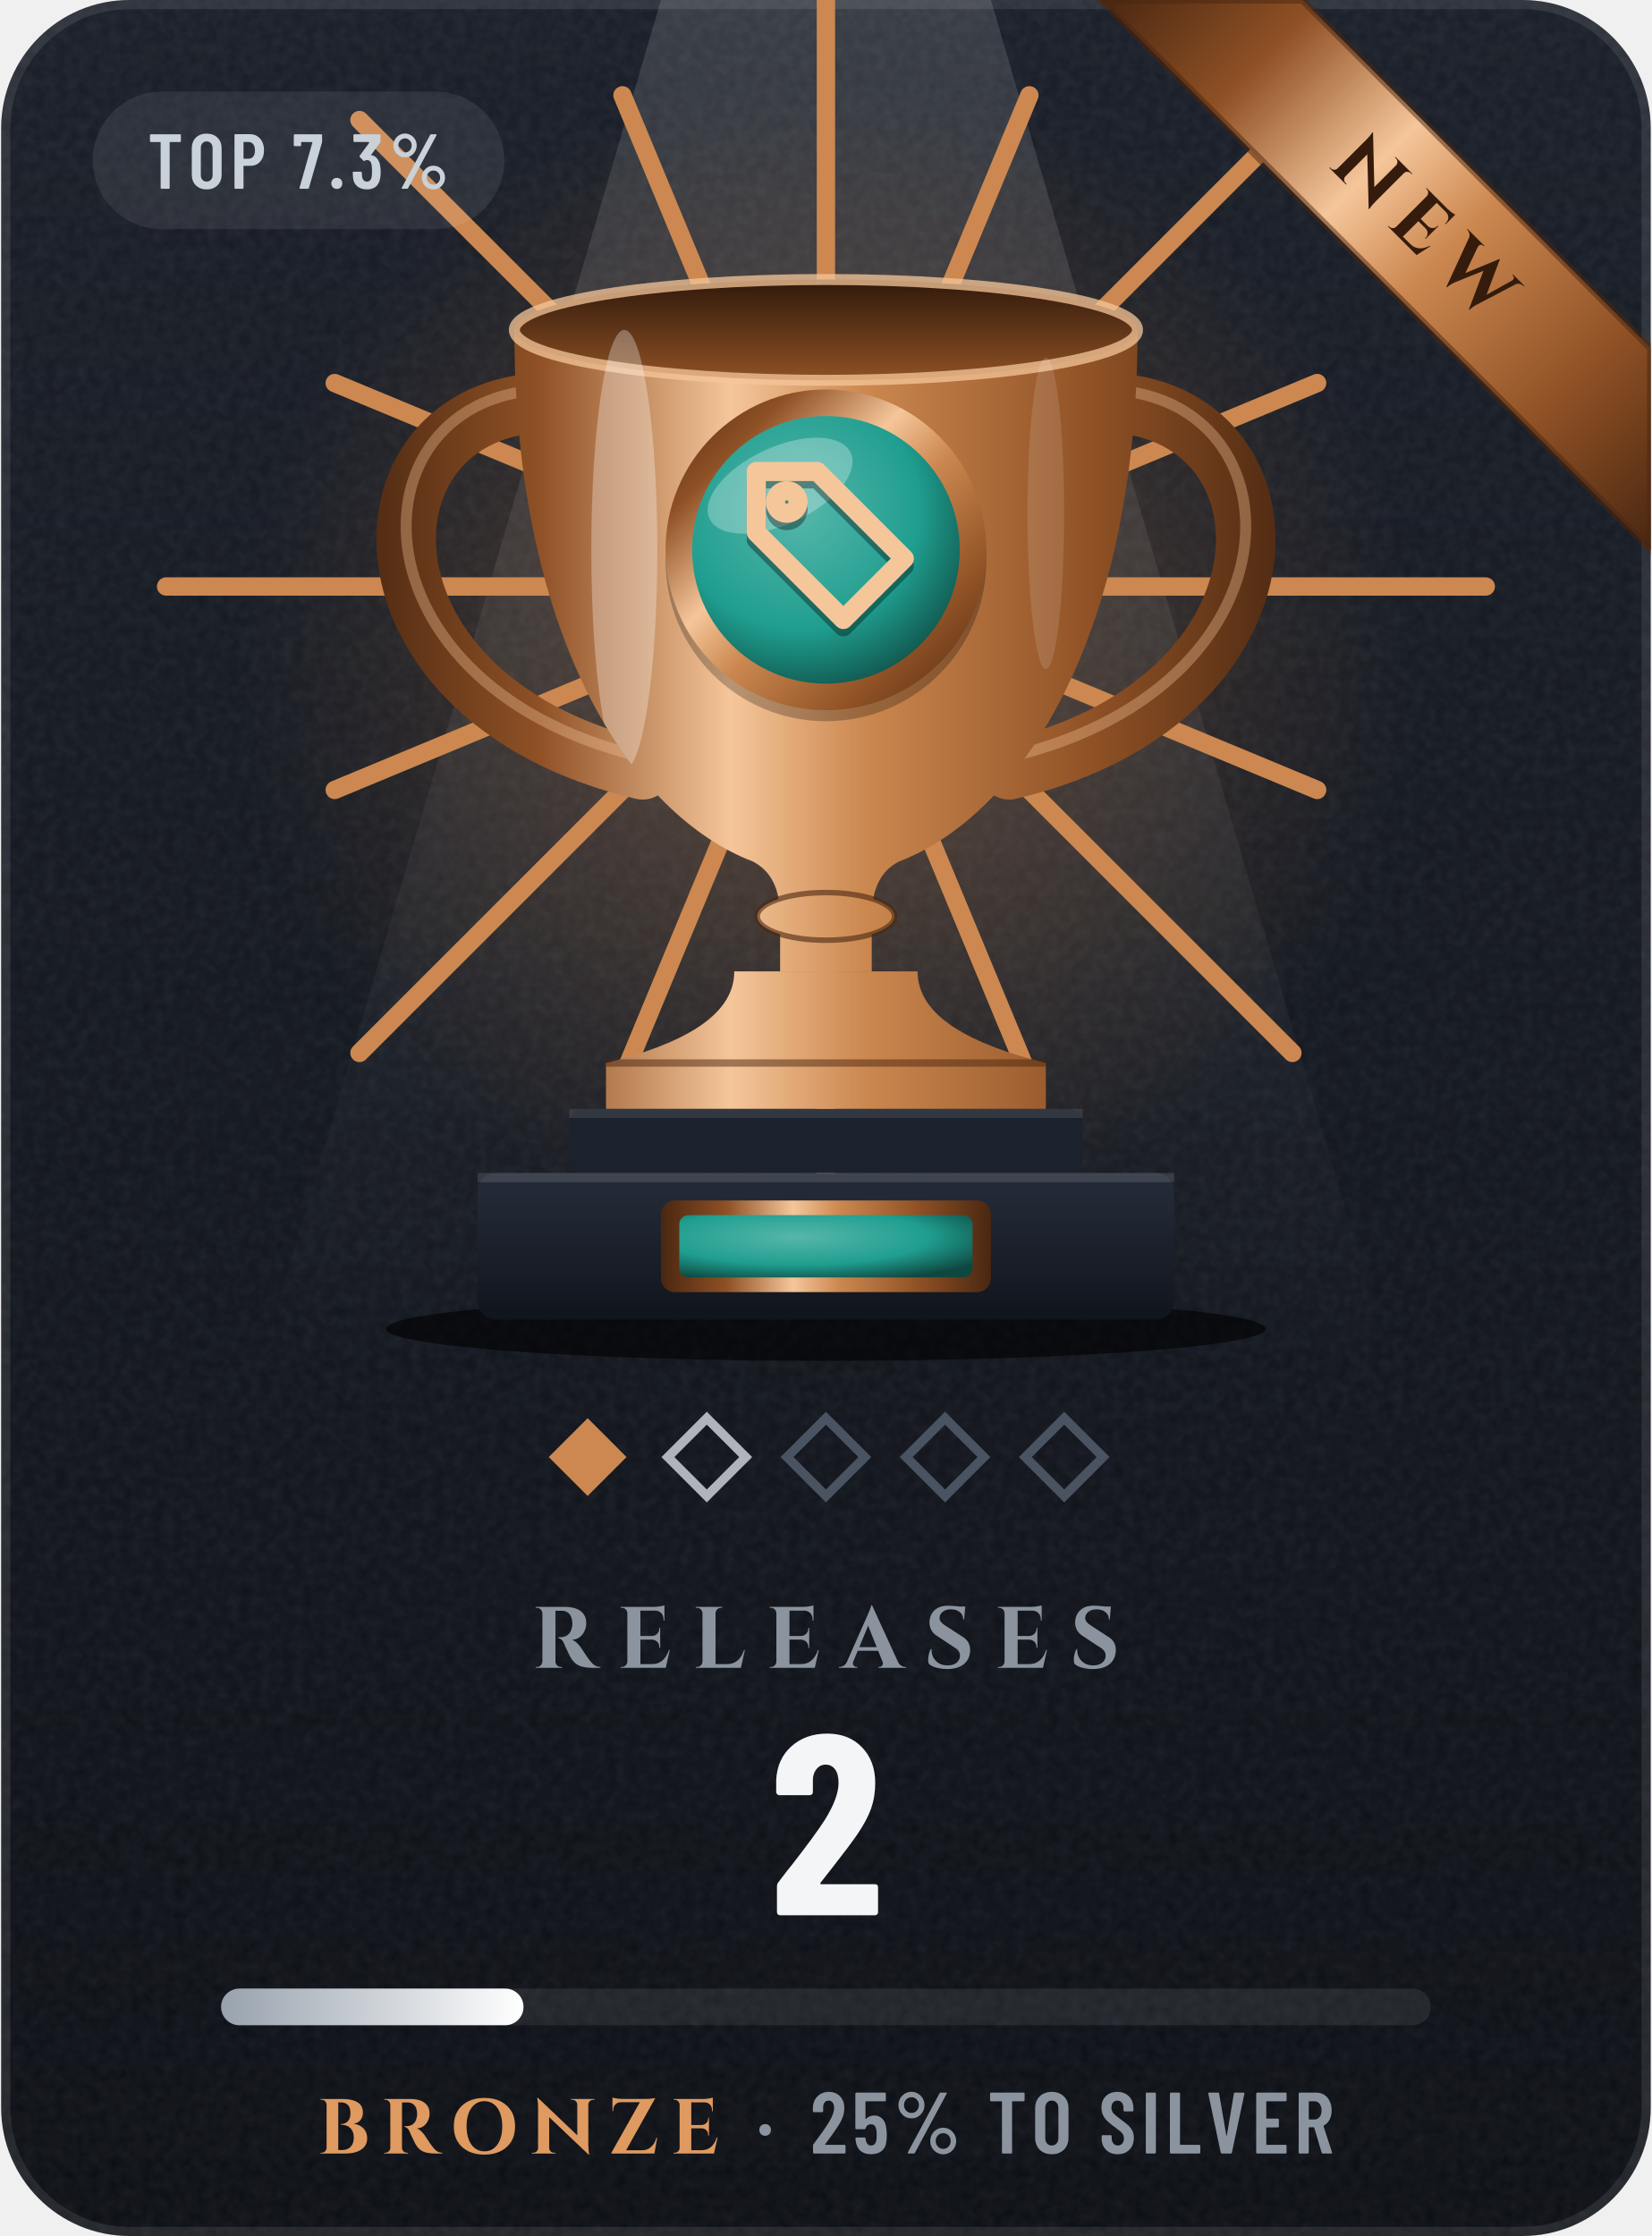
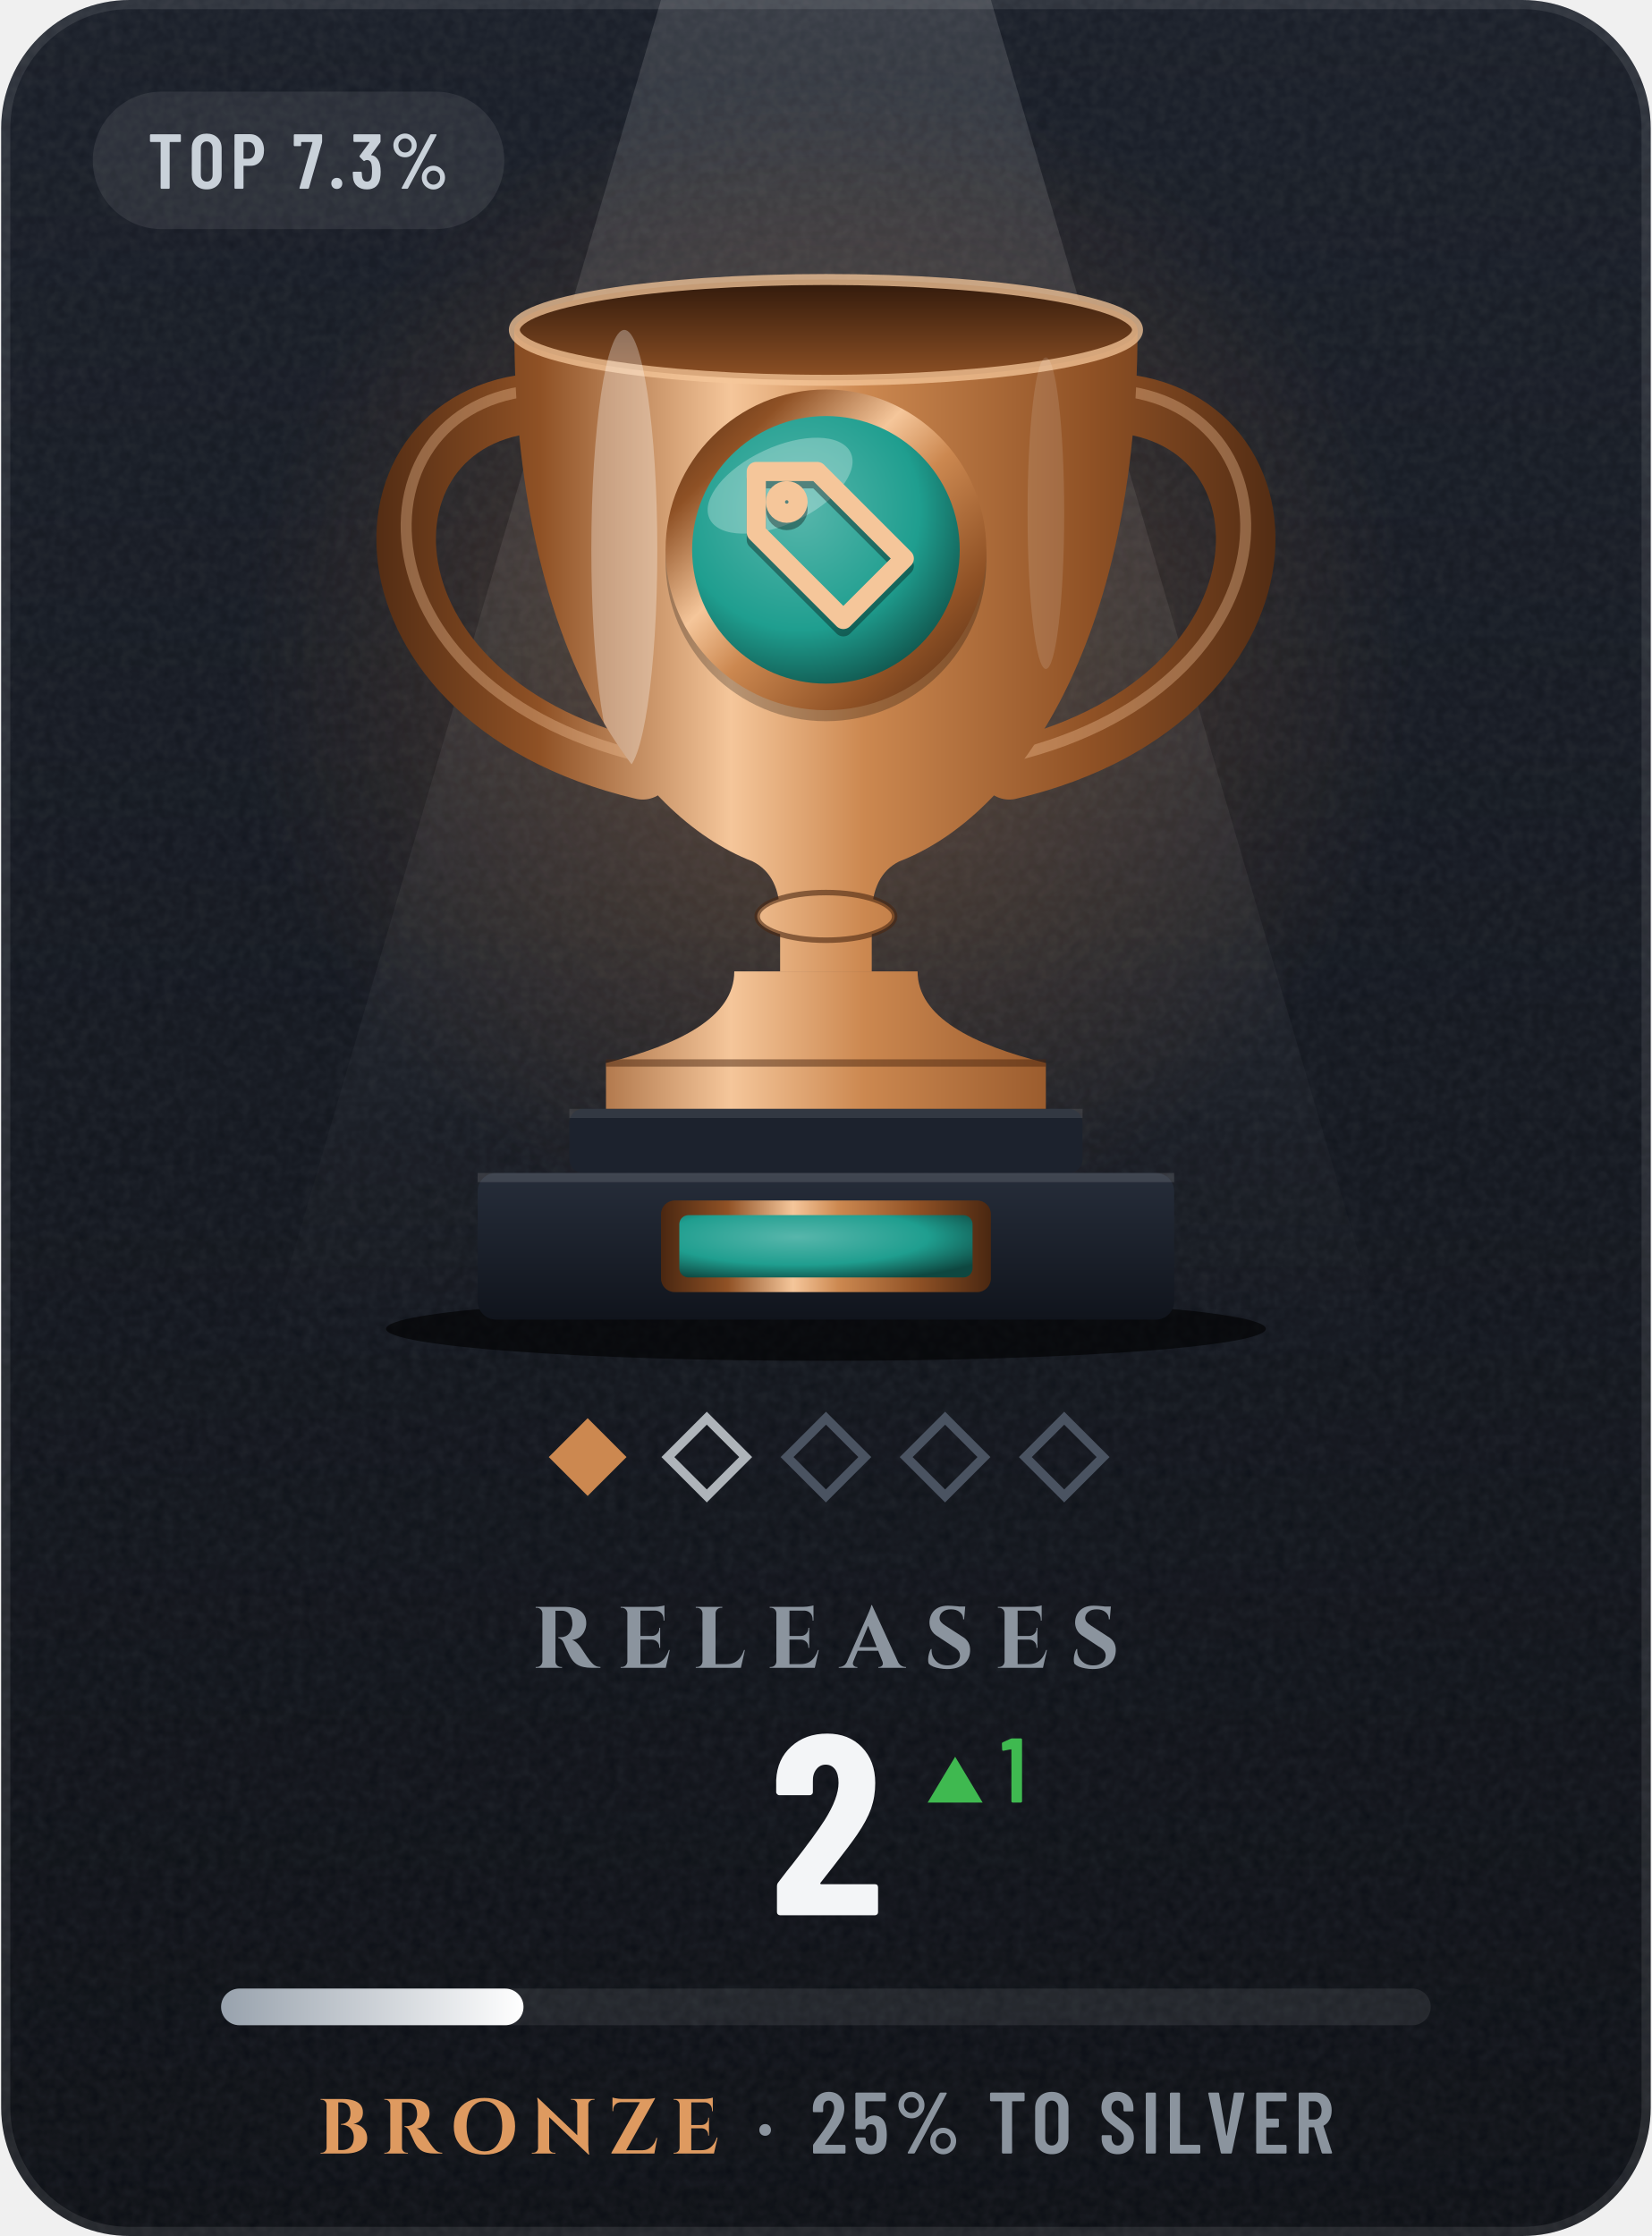
- <svg xmlns="http://www.w3.org/2000/svg" width="164" height="222" viewBox="0 0 180 244" role="img" aria-label="Releases trophy: Bronze, 2, 25% to Silver, top 7.3%, newly reached">
-   <style>@keyframes bu{0%{opacity:0;transform:scale(.4)}22%{opacity:.95}100%{opacity:0;transform:scale(1.3)}}.bu{transform-box:fill-box;transform-origin:center;animation:bu 1.9s ease-out .2s 1 both}@media (prefers-reduced-motion:reduce){.sp,.fl{animation:none}.sh,.bu{display:none}}</style>
+ <svg xmlns="http://www.w3.org/2000/svg" width="164" height="222" viewBox="0 0 180 244" role="img" aria-label="Releases trophy: Bronze, 2, 25% to Silver, top 7.3%, up 1 this week">
  <defs>
    <linearGradient id="bg" x1="0" y1="0" x2="0" y2="1">
      <stop offset="0" stop-color="#171C26" />
      <stop offset="1" stop-color="#0A0D13" />
    </linearGradient>
    <clipPath id="card">
      <rect width="180" height="244" rx="14" />
    </clipPath>
    <filter id="grain" x="0" y="0" width="100%" height="100%">
      <feTurbulence type="fractalNoise" baseFrequency=".85" numOctaves="2" stitchTiles="stitch" />
      <feColorMatrix values="0 0 0 0 1 0 0 0 0 1 0 0 0 0 1 0 0 0 .07 0" />
    </filter>
    <radialGradient id="glow" cx=".5" cy=".5" r=".5">
      <stop offset="0" stop-color="#CC8850" stop-opacity="0.34" />
      <stop offset="1" stop-color="#CC8850" stop-opacity="0" />
    </radialGradient>
    <linearGradient id="mh" x1="0" y1="0" x2="1" y2="0">
      <stop offset="0" stop-color="#4A2711" />
      <stop offset="0.2" stop-color="#8F5125" />
      <stop offset="0.4" stop-color="#F5C69A" />
      <stop offset="0.54" stop-color="#CC8850" />
      <stop offset="0.78" stop-color="#8F5125" />
      <stop offset="1" stop-color="#4A2711" />
    </linearGradient>
    <linearGradient id="md" x1="0" y1="0" x2="1" y2="1">
      <stop offset="0" stop-color="#4A2711" />
      <stop offset="0.2" stop-color="#8F5125" />
      <stop offset="0.4" stop-color="#F5C69A" />
      <stop offset="0.54" stop-color="#CC8850" />
      <stop offset="0.78" stop-color="#8F5125" />
      <stop offset="1" stop-color="#4A2711" />
    </linearGradient>
    <linearGradient id="mdr" x1="1" y1="1" x2="0" y2="0">
      <stop offset="0" stop-color="#4A2711" />
      <stop offset="0.2" stop-color="#8F5125" />
      <stop offset="0.4" stop-color="#F5C69A" />
      <stop offset="0.54" stop-color="#CC8850" />
      <stop offset="0.78" stop-color="#8F5125" />
      <stop offset="1" stop-color="#4A2711" />
    </linearGradient>
    <linearGradient id="dia" x1="0" y1="0" x2="1" y2="0">
      <stop offset="0" stop-color="#6CCBFF" />
      <stop offset=".5" stop-color="#C4B2FF" />
      <stop offset="1" stop-color="#F29BDD" />
    </linearGradient>
    <linearGradient id="pb" x1="0" y1="0" x2="1" y2="0">
      <stop offset="0" stop-color="#98A2AD" />
      <stop offset="1" stop-color="#FFFFFF" />
    </linearGradient>
    <linearGradient id="shg" x1="0" y1="0" x2="1" y2="0">
      <stop offset="0" stop-color="#FFFFFF" stop-opacity="0" />
      <stop offset=".5" stop-color="#FFFFFF" stop-opacity=".6" />
      <stop offset="1" stop-color="#FFFFFF" stop-opacity="0" />
    </linearGradient>
    <linearGradient id="mu" gradientUnits="userSpaceOnUse" x1="38" y1="0" x2="142" y2="0">
      <stop offset="0" stop-color="#4A2711" />
      <stop offset="0.2" stop-color="#8F5125" />
      <stop offset="0.4" stop-color="#F5C69A" />
      <stop offset="0.54" stop-color="#CC8850" />
      <stop offset="0.78" stop-color="#8F5125" />
      <stop offset="1" stop-color="#4A2711" />
    </linearGradient>
    <linearGradient id="cone" x1="0" y1="0" x2="0" y2="1">
      <stop offset="0" stop-color="#FFFFFF" stop-opacity=".13" />
      <stop offset="1" stop-color="#FFFFFF" stop-opacity="0" />
    </linearGradient>
    <linearGradient id="rim" x1="0" y1="0" x2="0" y2="1">
      <stop offset="0" stop-color="#30190B" />
      <stop offset="1" stop-color="#8F5125" />
    </linearGradient>
    <linearGradient id="pl" x1="0" y1="0" x2="0" y2="1">
      <stop offset="0" stop-color="#262D3A" />
      <stop offset="1" stop-color="#10141C" />
    </linearGradient>
    <radialGradient id="en" cx=".4" cy=".35" r=".75">
      <stop offset="0" stop-color="#57B6AB" />
      <stop offset=".6" stop-color="#1F9E8F" />
      <stop offset="1" stop-color="#0E4740" />
    </radialGradient>
    <clipPath id="cup">
      <path d="M56 36H124C124 70 111 89 98 94C96 95 95 97 95 100V106H85V100C85 97 84 95 82 94C69 89 56 70 56 36Z" />
      <path d="M80 106H100C100 111 106 114 114 116V121H66V116C74 114 80 111 80 106Z" />
    </clipPath>
  </defs>
  <g clip-path="url(#card)">
    <rect width="180" height="244" fill="url(#bg)" />
    <rect width="180" height="244" filter="url(#grain)" />
  </g>
  <rect x=".5" y=".5" width="179" height="243" rx="13.5" fill="none" stroke="#FFFFFF" stroke-opacity=".09" />
  <path d="M72 0H108L152 150H28Z" fill="url(#cone)" />
  <circle cx="90" cy="72" r="64" fill="url(#glow)" />
-   <g class="bu" stroke="#CC8850" stroke-width="2" stroke-linecap="round">
-     <path d="M116 64L162 64" />
-     <path d="M114 73.9L143.6 86.2" />
-     <path d="M108.4 82.4L140.9 114.9" />
-     <path d="M99.9 88L112.2 117.6" />
-     <path d="M90 90L90 136" />
-     <path d="M80.1 88L67.8 117.6" />
-     <path d="M71.6 82.4L39.1 114.9" />
-     <path d="M66 73.9L36.4 86.2" />
-     <path d="M64 64L18 64" />
-     <path d="M66 54.1L36.4 41.8" />
-     <path d="M71.6 45.6L39.1 13.1" />
-     <path d="M80.1 40L67.8 10.4" />
-     <path d="M90 38L90 -8" />
-     <path d="M99.9 40L112.2 10.4" />
-     <path d="M108.4 45.6L140.9 13.1" />
-     <path d="M114 54.1L143.6 41.8" />
-   </g>
  <ellipse cx="90" cy="145" rx="48" ry="3.5" fill="#000000" fill-opacity=".6" />
  <rect x="62" y="121" width="56" height="7" rx="1.5" fill="#1C222D" />
  <rect x="62" y="121" width="56" height="1" fill="#FFFFFF" fill-opacity=".1" />
  <rect x="52" y="128" width="76" height="16" rx="2" fill="url(#pl)" />
  <rect x="52" y="128" width="76" height="1" fill="#FFFFFF" fill-opacity=".12" />
  <rect x="72" y="131" width="36" height="10" rx="1.5" fill="url(#mh)" opacity="1" />
  <rect x="74" y="132.6" width="32" height="6.8" rx="1" fill="url(#en)" />
  <path d="M62 44C38 42 36 76 70 84M118 44C142 42 144 76 110 84" fill="none" stroke="url(#mu)" stroke-width="6.5" stroke-linecap="round" />
  <path d="M62 44C38 42 36 76 70 84M118 44C142 42 144 76 110 84" fill="none" stroke="#F5C69A" stroke-opacity=".35" stroke-width="1.2" stroke-linecap="round" transform="translate(0 -1.4)" />
  <path d="M80 106H100C100 111 106 114 114 116V121H66V116C74 114 80 111 80 106Z" fill="url(#mu)" />
  <path d="M56 36H124C124 70 111 89 98 94C96 95 95 97 95 100V106H85V100C85 97 84 95 82 94C69 89 56 70 56 36Z" fill="url(#mu)" />
  <ellipse cx="90" cy="100" rx="7.5" ry="2.6" fill="url(#mu)" stroke="#4A2711" stroke-opacity=".6" stroke-width=".6" />
  <path d="M66 116H114" stroke="#4A2711" stroke-opacity=".5" stroke-width=".8" />
  <ellipse cx="90" cy="36" rx="34" ry="5.5" fill="url(#rim)" stroke="#F5C69A" stroke-opacity=".75" stroke-width="1.2" />
  <g clip-path="url(#cup)">
    <ellipse cx="68" cy="60" rx="3.6" ry="24" fill="#FFFFFF" fill-opacity=".30" />
    <ellipse cx="114" cy="56" rx="2" ry="17" fill="#FFFFFF" fill-opacity=".12" />
  </g>
  <circle cx="90" cy="61.2" r="17.5" fill="#000000" fill-opacity=".25" />
  <circle cx="90" cy="60" r="17.5" fill="url(#md)" />
  <circle cx="90" cy="60" r="14.6" fill="url(#en)" />
  <ellipse cx="85" cy="53" rx="8.5" ry="4.2" transform="rotate(-25 85 53)" fill="#FFFFFF" fill-opacity=".28" />
  <g transform="translate(78.6 49.4) scale(0.95)" fill="none" stroke="#000000" stroke-width="2.2" stroke-linecap="round" stroke-linejoin="round" stroke-opacity=".35">
    <path d="M11 3H4v7l10 10 7-7z" />
    <circle cx="7.5" cy="6.5" r="1.3" />
  </g>
  <g transform="translate(78.6 48.6) scale(0.95)" fill="none" stroke="#F5C69A" stroke-width="2.2" stroke-linecap="round" stroke-linejoin="round">
    <path d="M11 3H4v7l10 10 7-7z" />
    <circle cx="7.5" cy="6.5" r="1.3" />
  </g>
  <rect x="-3" y="-3" width="6" height="6" transform="translate(64 159) rotate(45)" fill="#CC8850" />
  <rect x="-3" y="-3" width="6" height="6" transform="translate(77 159) rotate(45)" fill="none" stroke="#D4DAE0" stroke-opacity=".8" />
  <rect x="-3" y="-3" width="6" height="6" transform="translate(90 159) rotate(45)" fill="none" stroke="#4A5361" stroke-opacity="1" />
  <rect x="-3" y="-3" width="6" height="6" transform="translate(103 159) rotate(45)" fill="none" stroke="#4A5361" stroke-opacity="1" />
  <rect x="-3" y="-3" width="6" height="6" transform="translate(116 159) rotate(45)" fill="none" stroke="#4A5361" stroke-opacity="1" />
  <rect x="10" y="10" width="44.9" height="15" rx="7.5" fill="#FFFFFF" fill-opacity=".08" />
  <g transform="translate(16 20.6) scale(0.0085 -0.0085)" fill="#C9D1D9">
    <use href="#m84" x="0" />
    <use href="#m79" x="523" />
    <use href="#m80" x="1060" />
    <use href="#m55" x="1858" />
    <use href="#m46" x="2321" />
    <use href="#m51" x="2603" />
    <use href="#m37" x="3099" />
  </g>
-   <g clip-path="url(#card)">
-     <polygon points="120,0 142,0 180,38 180,60" fill="url(#md)" />
-     <polygon points="120,0 142,0 180,38 180,60" fill="none" stroke="#4A2711" stroke-opacity=".5" stroke-width=".8" />
-   </g>
-   <g transform="rotate(45 155.5 24.5)">
-     <g transform="translate(143.4 27.6) scale(0.0085 -0.0085)" fill="#341B0C">
-       <use href="#s78" x="0" />
-       <use href="#s69" x="1053" />
-       <use href="#s87" x="1873" />
-     </g>
-   </g>
  <g transform="translate(57.9 182) scale(0.0095 -0.0095)" fill="#8B949E">
    <use href="#s82" x="0" />
    <use href="#s69" x="979" />
    <use href="#s76" x="1842" />
    <use href="#s69" x="2691" />
    <use href="#s65" x="3554" />
    <use href="#s83" x="4503" />
    <use href="#s69" x="5312" />
    <use href="#s83" x="6176" />
  </g>
  <g transform="translate(83.9 209) scale(0.028 -0.028)" fill="#F3F5F7">
    <use href="#n50" x="0" />
+   </g>
+   <polygon points="101.1,196.7 107.1,196.7 104.1,191.7" fill="#3FB950" />
+   <g transform="translate(109.1 196.7) scale(0.01 -0.01)" fill="#3FB950">
+     <use href="#m49" x="0" />
  </g>
  <rect x="24" y="217" width="132" height="4" rx="2" fill="#FFFFFF" fill-opacity=".08" />
  <rect x="24" y="217" width="33" height="4" rx="2" fill="url(#pb)" />
  <g transform="translate(34.5 235) scale(0.0085 -0.0085)" fill="#DE9A60">
    <use href="#s66" x="0" />
    <use href="#s82" x="815" />
    <use href="#s79" x="1703" />
    <use href="#s78" x="2724" />
    <use href="#s90" x="3730" />
    <use href="#s69" x="4532" />
  </g>
  <g transform="translate(82.4 235) scale(0.009 -0.009)" fill="#8B949E">
    <use href="#m183" x="0" />
  </g>
  <g transform="translate(88.3 235) scale(0.0095 -0.0095)" fill="#8B949E">
    <use href="#m50" x="0" />
    <use href="#m53" x="478" />
    <use href="#m37" x="958" />
    <use href="#m84" x="2036" />
    <use href="#m79" x="2540" />
    <use href="#m83" x="3312" />
    <use href="#m73" x="3799" />
    <use href="#m76" x="4076" />
    <use href="#m86" x="4543" />
    <use href="#m69" x="5067" />
    <use href="#m82" x="5555" />
  </g>
  <defs>
    <path id="m37" d="M54 557Q54 598 74 633Q94 668 128 688Q163 709 204 709Q244 709 278 688Q313 668 333 633Q353 598 353 557Q353 515 333 480Q313 445 279 424Q245 404 204 404Q163 404 128 424Q94 445 74 480Q54 515 54 557ZM162 14 526 692Q530 700 541 700H599Q606 700 608 696Q610 692 607 686L243 8Q239 0 228 0H170Q163 0 161 4Q159 8 162 14ZM289 557Q289 594 264 620Q239 647 204 647Q168 647 143 621Q118 595 118 557Q118 519 143 492Q168 466 204 466Q240 466 264 492Q289 519 289 557ZM419 144Q419 185 439 220Q459 255 493 276Q527 296 568 296Q609 296 643 276Q677 255 697 220Q717 185 717 144Q717 102 697 67Q677 32 643 12Q609 -9 568 -9Q527 -9 493 12Q459 32 439 67Q419 102 419 144ZM654 144Q654 182 629 208Q604 234 568 234Q532 234 507 208Q482 182 482 144Q482 106 507 80Q532 53 568 53Q604 53 629 80Q654 106 654 144Z" />
    <path id="m46" d="M35 69Q35 100 55 120Q75 140 106 140Q137 140 156 120Q176 100 176 69Q176 38 156 18Q136 -2 106 -2Q75 -2 55 18Q35 38 35 69Z" />
+     <path id="m49" d="M122 700H218Q223 700 226 696Q230 693 230 688V12Q230 7 226 4Q223 0 218 0H126Q121 0 118 4Q114 7 114 12V576Q114 578 112 580Q111 582 109 581L27 565H24Q13 565 13 576L10 643Q10 653 18 657L107 697Q114 700 122 700Z" />
    <path id="m50" d="M173 100H392Q397 100 400 96Q404 93 404 88V12Q404 7 400 4Q397 0 392 0H43Q38 0 34 4Q31 7 31 12V92Q31 101 36 107L75 160Q114 212 152 266Q189 320 215 363Q273 459 273 522Q273 562 256 585Q238 608 209 608Q180 608 163 586Q146 563 147 526V487Q147 482 144 478Q140 475 135 475H41Q36 475 32 478Q29 482 29 487V530Q33 610 84 659Q134 708 214 708Q293 708 342 656Q390 605 390 521Q390 471 373 422Q356 373 319 317Q294 277 260 229Q225 181 214 166Q184 126 170 106Q168 104 169 102Q170 100 173 100Z" />
    <path id="m51" d="M387 218Q387 169 380 134Q368 66 326 29Q283 -8 210 -8Q134 -8 86 32Q38 73 32 143Q30 165 28 207Q28 219 40 219H132Q144 219 144 207Q146 173 148 156Q153 125 169 108Q185 92 210 92Q234 92 250 108Q266 123 271 152Q276 182 276 230Q276 281 269 315Q263 341 248 355Q233 369 210 369Q195 369 183 360Q177 356 174 356Q172 356 166 360L119 408Q115 412 115 417Q115 421 118 425L243 595Q245 597 244 599Q242 601 239 601H49Q44 601 40 604Q37 608 37 613V688Q37 693 40 696Q44 700 49 700H373Q378 700 382 696Q385 693 385 688V609Q385 602 380 594L266 438Q262 432 268 431Q309 426 338 392Q368 358 378 307Q387 267 387 218Z" />
    <path id="m53" d="M400 216Q400 175 396 146Q391 72 344 32Q297 -8 219 -8Q145 -8 99 30Q53 68 43 144L40 172Q40 184 52 184H144Q156 184 157 172Q157 166 159 154Q171 92 219 92Q244 92 260 108Q275 124 280 153Q284 178 284 217Q284 254 278 281Q273 307 258 322Q242 336 219 336Q171 336 157 290Q154 279 144 279H51Q46 279 42 282Q39 286 39 291V688Q39 693 42 696Q46 700 51 700H377Q382 700 386 696Q389 693 389 688V612Q389 607 386 604Q382 600 377 600H160Q155 600 155 595V400Q155 397 157 396Q159 396 161 398Q178 416 202 426Q227 437 254 437Q314 437 350 398Q387 360 394 290Q400 259 400 216Z" />
    <path id="m55" d="M90 13 255 594Q257 600 251 600H116Q111 600 111 595V559Q111 554 108 550Q104 547 99 547H28Q23 547 20 550Q16 554 16 559L17 688Q17 693 20 696Q24 700 29 700H368Q373 700 376 696Q380 693 380 688V607Q380 603 378 593L211 10Q208 0 197 0H100Q87 0 90 13Z" />
    <path id="m69" d="M391 600H175Q170 600 170 595V406Q170 401 175 401H303Q308 401 312 398Q315 394 315 389V312Q315 307 312 304Q308 300 303 300H175Q170 300 170 295V105Q170 100 175 100H391Q396 100 400 96Q403 93 403 88V12Q403 7 400 4Q396 0 391 0H66Q61 0 58 4Q54 7 54 12V688Q54 693 58 696Q61 700 66 700H391Q396 700 400 696Q403 693 403 688V612Q403 607 400 604Q396 600 391 600Z" />
    <path id="m73" d="M54 12V688Q54 693 58 696Q61 700 66 700H158Q163 700 166 696Q170 693 170 688V12Q170 7 166 4Q163 0 158 0H66Q61 0 58 4Q54 7 54 12Z" />
    <path id="m76" d="M54 12V688Q54 693 58 696Q61 700 66 700H158Q163 700 166 696Q170 693 170 688V105Q170 100 175 100H391Q396 100 400 96Q403 93 403 88V12Q403 7 400 4Q396 0 391 0H66Q61 0 58 4Q54 7 54 12Z" />
    <path id="m79" d="M42 182V518Q42 604 94 656Q147 708 233 708Q319 708 372 656Q425 604 425 518V182Q425 96 372 44Q319 -8 233 -8Q147 -8 94 44Q42 96 42 182ZM309 177V523Q309 561 288 584Q267 608 233 608Q199 608 178 584Q158 561 158 523V177Q158 139 178 116Q199 92 233 92Q267 92 288 116Q309 139 309 177Z" />
    <path id="m80" d="M432 495Q432 405 384 350Q337 295 259 295H174Q169 295 169 290V12Q169 7 166 4Q162 0 157 0H65Q60 0 56 4Q53 7 53 12V689Q53 694 56 698Q60 701 65 701H253Q306 701 346 675Q387 649 410 602Q432 555 432 495ZM316 492Q316 542 294 572Q271 601 234 601H174Q169 601 169 596V391Q169 386 174 386H234Q271 386 294 414Q316 443 316 492Z" />
    <path id="m82" d="M318 10 233 297Q231 301 228 301H175Q170 301 170 296V12Q170 7 166 4Q163 0 158 0H66Q61 0 58 4Q54 7 54 12V688Q54 693 58 696Q61 700 66 700H254Q307 700 348 674Q388 649 410 602Q433 556 433 496Q433 434 409 389Q385 344 342 321Q338 320 339 315L437 14Q438 12 438 9Q438 0 427 0H331Q321 0 318 10ZM170 595V396Q170 391 175 391H236Q272 391 294 419Q317 447 317 495Q317 543 294 572Q272 600 236 600H175Q170 600 170 595Z" />
    <path id="m83" d="M34 173V199Q34 204 38 208Q41 211 46 211H137Q142 211 146 208Q149 204 149 199V179Q149 140 168 116Q188 92 219 92Q250 92 270 114Q290 137 290 174Q290 200 279 219Q268 238 248 255Q228 272 184 304Q134 340 104 368Q73 396 52 436Q32 475 32 527Q32 610 82 659Q132 708 214 708Q297 708 348 656Q399 605 399 520V496Q399 491 396 488Q392 484 387 484H297Q292 484 288 488Q285 491 285 496V522Q285 561 266 584Q246 608 214 608Q184 608 165 586Q146 565 146 527Q146 491 166 466Q187 441 247 397Q308 352 339 324Q370 295 387 261Q404 227 404 180Q404 95 353 44Q302 -8 219 -8Q136 -8 85 42Q34 92 34 173Z" />
    <path id="m84" d="M425 688V612Q425 607 422 604Q418 600 413 600H286Q281 600 281 595V12Q281 7 278 4Q274 0 269 0H177Q172 0 168 4Q165 7 165 12V595Q165 600 160 600H40Q35 600 32 604Q28 607 28 612V688Q28 693 32 696Q35 700 40 700H413Q418 700 422 696Q425 693 425 688Z" />
    <path id="m86" d="M171 11 28 687 27 691Q27 700 38 700H139Q151 700 152 689L235 208Q236 205 238 205Q240 205 241 208L322 689Q323 700 335 700H433Q446 700 443 687L299 11Q297 0 286 0H184Q173 0 171 11Z" />
    <path id="m183" d="M37 286Q37 317 57 337Q77 357 108 357Q139 357 158 337Q178 317 178 286Q178 255 158 235Q138 215 108 215Q77 215 57 235Q37 255 37 286Z" />
    <path id="n50" d="M200 121H409Q414 121 418 118Q421 114 421 109V12Q421 7 418 4Q414 0 409 0H39Q34 0 30 4Q27 7 27 12V113Q27 122 32 128Q72 181 88 200Q176 313 213 371Q267 457 267 516Q267 550 254 568Q240 587 217 587Q194 587 180 568Q166 550 167 521V480Q167 475 164 472Q160 468 155 468H36Q31 468 28 472Q24 475 24 480V527Q28 609 83 658Q138 708 223 708Q307 708 358 655Q410 602 410 515Q410 463 394 416Q377 369 340 315Q312 274 244 187L197 127Q195 125 196 123Q197 121 200 121Z" />
    <path id="s65" d="M354 720 656 60Q671 36 690 25Q714 10 737 10H745V0H427V10H436Q456 10 471 26Q486 43 474 73L425 196H190L138 69Q132 52 136 39Q141 25 153 18Q165 10 177 10H186V0H-28V10H-19Q4 10 29 25Q48 36 62 60L296 589Q299 595 306 612Q314 628 322 649Q331 670 338 690Q345 709 345 720ZM208 238H408L310 484Z" />
    <path id="s66" d="M119 73V627Q118 653 100 672Q81 690 55 690H42V700H331Q404 700 462 682Q519 665 552 628Q585 590 585 529Q585 483 568 451Q550 419 522 402Q494 385 463 381Q513 377 554 353Q594 329 617 289Q640 249 640 195Q640 131 605 88Q570 44 506 22Q443 0 359 0H42V10H55Q81 10 100 28Q118 47 119 73ZM269 657V45H315Q360 45 394 62Q429 79 448 115Q468 151 468 207Q468 251 454 282Q441 313 418 332Q396 352 366 361Q336 370 303 370V379Q326 379 348 386Q370 394 388 410Q405 426 415 452Q425 479 425 516Q425 567 410 598Q394 629 365 643Q336 657 298 657Z" />
    <path id="s69" d="M606 205 560 0H42V10H55Q81 10 100 28Q118 47 119 73V627Q118 653 100 672Q81 690 55 690H42V700H423Q445 700 470 703Q494 706 515 710Q536 714 545 718V543H535V555Q535 601 508 629Q484 653 447 657H269V366H401Q438 367 462 392Q486 416 486 453V460H496V230H486V238Q486 275 462 299Q438 323 401 324H269V43H400Q450 43 488 62Q526 82 553 118Q580 155 596 205Z" />
    <path id="s76" d="M606 205 560 0H42V10H55Q81 10 100 28Q118 47 119 73V627Q118 653 100 672Q81 690 55 690H42V700H346V690H333Q307 690 288 672Q270 653 269 627V43H400Q450 43 488 62Q526 82 553 118Q580 155 596 205Z" />
    <path id="s78" d="M108 715 613 234V629Q612 655 594 672Q577 690 551 690H532V700H835V690H817Q792 690 774 672Q756 655 755 629V114Q755 77 758 48Q761 18 764 2L767 -14H758L252 467L253 71Q253 46 271 28Q289 10 314 10H333V0H30V10H49Q74 10 92 28Q110 46 110 71V590Q110 646 104 681L98 715Z" />
    <path id="s79" d="M442 714Q562 714 650 670Q739 625 788 544Q836 463 836 350Q836 238 788 156Q739 75 650 30Q562 -14 442 -14Q322 -14 234 30Q145 75 97 156Q49 237 49 350Q49 462 97 544Q145 625 234 670Q322 714 442 714ZM442 28Q513 28 564 68Q615 107 643 179Q671 251 671 350Q671 449 643 521Q615 593 564 632Q513 672 442 672Q372 672 320 632Q269 593 241 521Q213 449 213 350Q213 251 241 179Q269 107 320 68Q372 28 442 28Z" />
    <path id="s82" d="M122 73V627Q121 653 102 672Q84 690 58 690H45V700H388Q433 700 476 690Q519 680 552 658Q586 636 606 600Q626 564 626 511Q626 469 608 428Q591 386 555 356Q519 327 462 321Q494 311 520 285Q547 259 564 233Q565 231 576 215Q586 199 602 176Q617 152 634 128Q651 104 665 86Q687 59 705 42Q723 26 743 18Q763 11 789 10V0H691Q637 0 593 10Q549 19 515 42Q481 65 456 104Q448 116 438 134Q429 153 419 174Q409 195 400 214Q390 234 383 250Q376 266 373 275Q360 307 342 323Q325 339 305 342V352H336Q363 352 388 363Q414 374 434 399Q454 424 462 468Q464 477 466 489Q467 501 466 516Q463 588 430 622Q397 655 348 656Q334 657 318 656Q301 656 288 656H272V73Q272 47 291 28Q310 10 336 10H348V0H45V10H58Q84 10 102 28Q121 47 122 73Z" />
    <path id="s83" d="M277 714Q297 714 326 712Q356 710 388 707Q399 705 409 704H476L475 692Q475 692 475 692L463 557H453Q453 609 414 640Q376 672 312 672Q254 672 218 644Q183 616 181 576Q180 546 200 524Q220 502 251 483L442 359Q488 333 512 291Q535 249 532 193Q527 95 457 40Q387 -14 267 -14Q223 -14 182 -6Q140 1 108 14Q76 28 57 47Q49 69 50 100Q51 131 60 163Q68 195 81 216H90Q86 165 108 122Q131 78 174 52Q218 27 278 28Q344 29 380 62Q416 94 416 140Q416 171 398 196Q379 221 337 244L162 360Q109 390 85 437Q61 484 66 539Q71 591 97 630Q123 670 168 692Q214 714 277 714Z" />
-     <path id="s87" d="M537 716V714L736 275L837 628Q845 658 832 674Q819 690 799 690H790V700H999V690H991Q968 690 941 676Q917 662 905 634L736 93L731 76Q726 58 722 32Q718 7 719 -18H709L491 465L333 93L327 76Q321 59 316 34Q310 9 309 -18H300L58 637Q45 663 23 676Q-3 690 -26 690H-34V700H271V690H262Q243 690 228 674Q214 658 225 628H223L347 280L528 716Z" />
    <path id="s90" d="M605 714V705L234 42H443Q509 42 556 86Q604 129 623 201H633L597 0H45V9L411 659H170Q123 658 96 630Q69 603 69 556V544H59V719Q69 715 90 711Q110 707 135 704Q160 701 181 701H499Q519 701 542 703Q564 705 582 708Q599 711 605 714Z" />
  </defs>
</svg>
